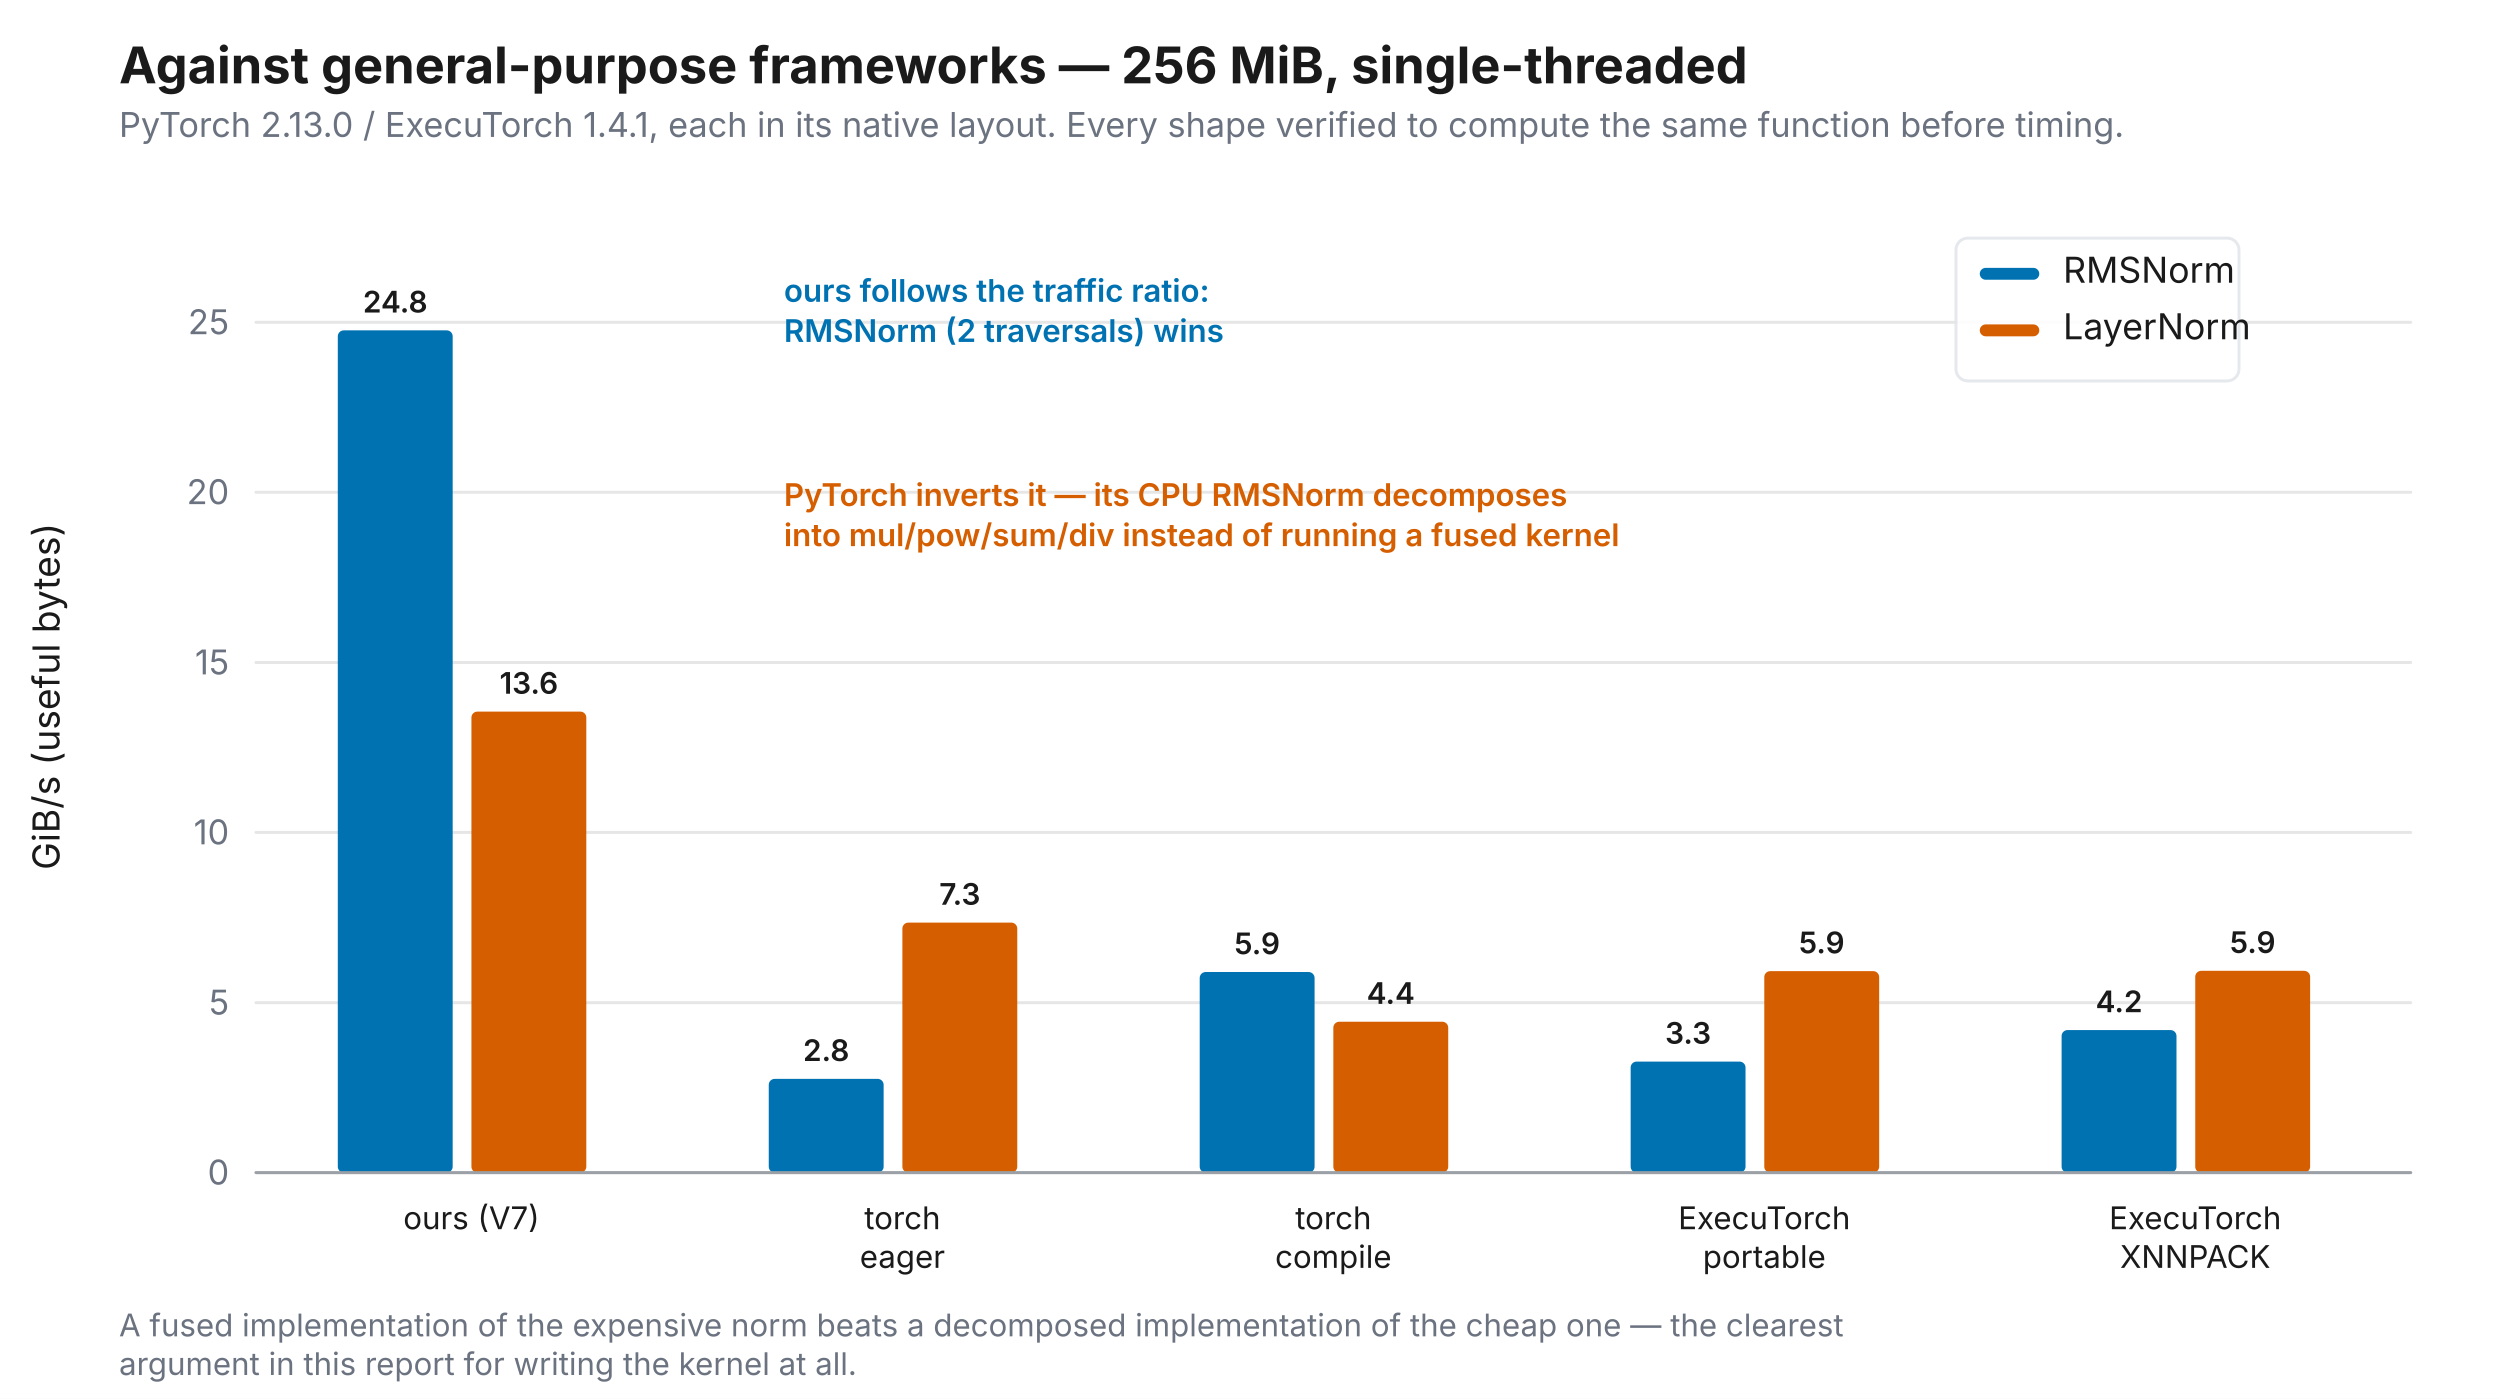
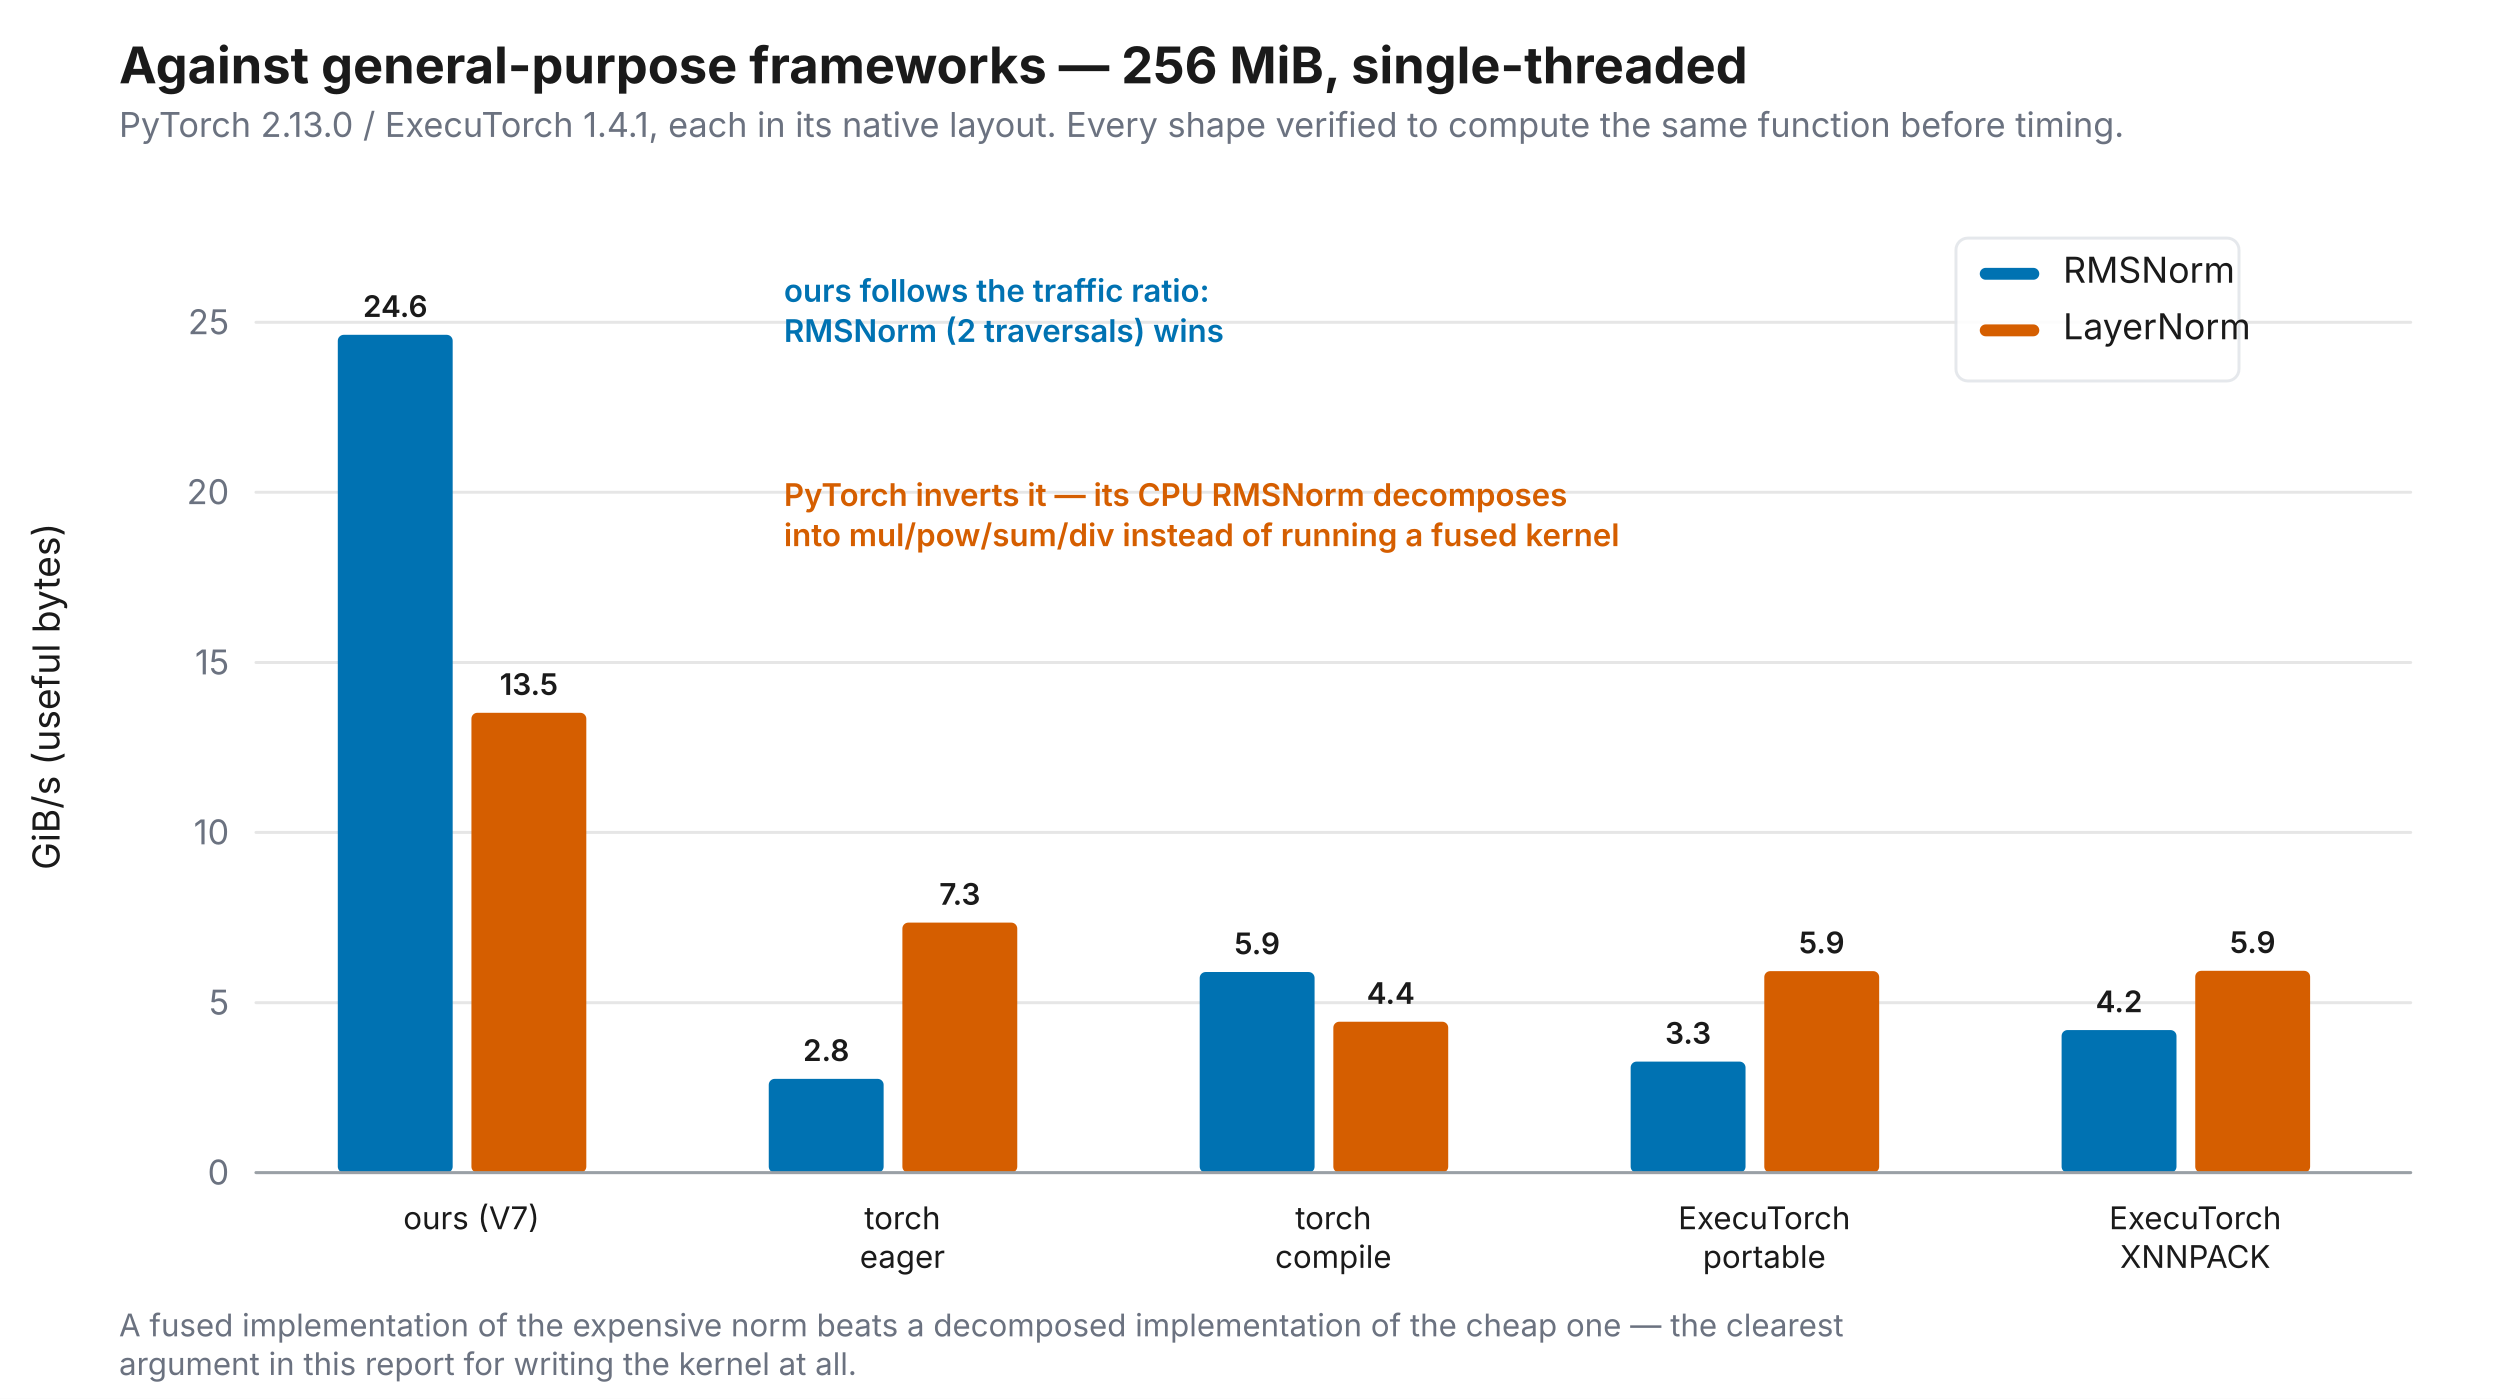
<svg xmlns="http://www.w3.org/2000/svg" width="840" height="470" viewBox="0 0 840 470">
  <rect width="840" height="470" fill="white" />
  <line x1="86.0" y1="394.0" x2="810.0" y2="394.0" stroke="#e6e6e6" stroke-width="1.0" stroke-linecap="round" />
  <text x="77.0" y="398.0" font-family="Inter,Helvetica Neue,Helvetica,Arial,sans-serif" font-size="11.5" text-anchor="end" fill="#6b7280" font-weight="400">0</text>
  <line x1="86.0" y1="336.9" x2="810.0" y2="336.9" stroke="#e6e6e6" stroke-width="1.0" stroke-linecap="round" />
  <text x="77.0" y="340.9" font-family="Inter,Helvetica Neue,Helvetica,Arial,sans-serif" font-size="11.5" text-anchor="end" fill="#6b7280" font-weight="400">5</text>
  <line x1="86.0" y1="279.7" x2="810.0" y2="279.7" stroke="#e6e6e6" stroke-width="1.0" stroke-linecap="round" />
  <text x="77.0" y="283.7" font-family="Inter,Helvetica Neue,Helvetica,Arial,sans-serif" font-size="11.5" text-anchor="end" fill="#6b7280" font-weight="400">10</text>
  <line x1="86.0" y1="222.6" x2="810.0" y2="222.6" stroke="#e6e6e6" stroke-width="1.0" stroke-linecap="round" />
  <text x="77.0" y="226.6" font-family="Inter,Helvetica Neue,Helvetica,Arial,sans-serif" font-size="11.5" text-anchor="end" fill="#6b7280" font-weight="400">15</text>
  <line x1="86.0" y1="165.4" x2="810.0" y2="165.4" stroke="#e6e6e6" stroke-width="1.0" stroke-linecap="round" />
  <text x="77.0" y="169.4" font-family="Inter,Helvetica Neue,Helvetica,Arial,sans-serif" font-size="11.5" text-anchor="end" fill="#6b7280" font-weight="400">20</text>
  <line x1="86.0" y1="108.3" x2="810.0" y2="108.3" stroke="#e6e6e6" stroke-width="1.0" stroke-linecap="round" />
  <text x="77.0" y="112.3" font-family="Inter,Helvetica Neue,Helvetica,Arial,sans-serif" font-size="11.5" text-anchor="end" fill="#6b7280" font-weight="400">25</text>
-   <rect x="113.5" y="111.0" width="38.6" height="283.0" rx="2" fill="#0072B2" opacity="1.0" />
-   <text x="132.8" y="105.0" font-family="Inter,Helvetica Neue,Helvetica,Arial,sans-serif" font-size="10" text-anchor="middle" fill="#1a1a1a" font-weight="600">24.8</text>
-   <rect x="158.4" y="239.1" width="38.6" height="154.9" rx="2" fill="#D55E00" opacity="1.0" />
-   <text x="177.7" y="233.1" font-family="Inter,Helvetica Neue,Helvetica,Arial,sans-serif" font-size="10" text-anchor="middle" fill="#1a1a1a" font-weight="600">13.6</text>
+   <rect x="113.5" y="112.5" width="38.6" height="281.5" rx="2" fill="#0072B2" opacity="1.0" />
+   <text x="132.8" y="106.5" font-family="Inter,Helvetica Neue,Helvetica,Arial,sans-serif" font-size="10" text-anchor="middle" fill="#1a1a1a" font-weight="600">24.6</text>
+   <rect x="158.4" y="239.5" width="38.6" height="154.5" rx="2" fill="#D55E00" opacity="1.0" />
+   <text x="177.7" y="233.5" font-family="Inter,Helvetica Neue,Helvetica,Arial,sans-serif" font-size="10" text-anchor="middle" fill="#1a1a1a" font-weight="600">13.5</text>
  <rect x="258.3" y="362.5" width="38.6" height="31.5" rx="2" fill="#0072B2" opacity="1.0" />
  <text x="277.6" y="356.5" font-family="Inter,Helvetica Neue,Helvetica,Arial,sans-serif" font-size="10" text-anchor="middle" fill="#1a1a1a" font-weight="600">2.8</text>
  <rect x="303.2" y="310.0" width="38.6" height="84.0" rx="2" fill="#D55E00" opacity="1.0" />
  <text x="322.5" y="304.0" font-family="Inter,Helvetica Neue,Helvetica,Arial,sans-serif" font-size="10" text-anchor="middle" fill="#1a1a1a" font-weight="600">7.3</text>
  <rect x="403.1" y="326.6" width="38.6" height="67.4" rx="2" fill="#0072B2" opacity="1.0" />
  <text x="422.4" y="320.6" font-family="Inter,Helvetica Neue,Helvetica,Arial,sans-serif" font-size="10" text-anchor="middle" fill="#1a1a1a" font-weight="600">5.9</text>
  <rect x="448.0" y="343.3" width="38.6" height="50.7" rx="2" fill="#D55E00" opacity="1.0" />
  <text x="467.3" y="337.3" font-family="Inter,Helvetica Neue,Helvetica,Arial,sans-serif" font-size="10" text-anchor="middle" fill="#1a1a1a" font-weight="600">4.4</text>
  <rect x="547.9" y="356.7" width="38.6" height="37.3" rx="2" fill="#0072B2" opacity="1.0" />
  <text x="567.2" y="350.7" font-family="Inter,Helvetica Neue,Helvetica,Arial,sans-serif" font-size="10" text-anchor="middle" fill="#1a1a1a" font-weight="600">3.3</text>
  <rect x="592.8" y="326.3" width="38.6" height="67.7" rx="2" fill="#D55E00" opacity="1.0" />
  <text x="612.1" y="320.3" font-family="Inter,Helvetica Neue,Helvetica,Arial,sans-serif" font-size="10" text-anchor="middle" fill="#1a1a1a" font-weight="600">5.9</text>
  <rect x="692.7" y="346.1" width="38.6" height="47.9" rx="2" fill="#0072B2" opacity="1.0" />
  <text x="712.0" y="340.1" font-family="Inter,Helvetica Neue,Helvetica,Arial,sans-serif" font-size="10" text-anchor="middle" fill="#1a1a1a" font-weight="600">4.2</text>
  <rect x="737.6" y="326.2" width="38.6" height="67.8" rx="2" fill="#D55E00" opacity="1.0" />
  <text x="756.9" y="320.2" font-family="Inter,Helvetica Neue,Helvetica,Arial,sans-serif" font-size="10" text-anchor="middle" fill="#1a1a1a" font-weight="600">5.9</text>
  <text x="40.0" y="28.0" font-family="Inter,Helvetica Neue,Helvetica,Arial,sans-serif" font-size="17" text-anchor="start" fill="#1a1a1a" font-weight="700">Against general-purpose frameworks — 256 MiB, single-threaded</text>
  <text x="40.0" y="46.0" font-family="Inter,Helvetica Neue,Helvetica,Arial,sans-serif" font-size="11.5" text-anchor="start" fill="#6b7280" font-weight="400">PyTorch 2.13.0 / ExecuTorch 1.4.1, each in its native layout. Every shape verified to compute the same function before timing.</text>
  <line x1="86.0" y1="394.0" x2="810.0" y2="394.0" stroke="#9aa0a6" stroke-width="1.0" stroke-linecap="round" />
  <text x="20" y="234.0" font-family="Inter,Helvetica Neue,Helvetica,Arial,sans-serif" font-size="12.5" text-anchor="middle" fill="#1a1a1a" transform="rotate(-90 20 234.0)">GiB/s  (useful bytes)</text>
  <text x="158.4" y="413.0" font-family="Inter,Helvetica Neue,Helvetica,Arial,sans-serif" font-size="10.5" text-anchor="middle" fill="#1a1a1a" font-weight="400">ours (V7)</text>
  <text x="303.2" y="413.0" font-family="Inter,Helvetica Neue,Helvetica,Arial,sans-serif" font-size="10.5" text-anchor="middle" fill="#1a1a1a" font-weight="400">torch</text>
  <text x="303.2" y="426.0" font-family="Inter,Helvetica Neue,Helvetica,Arial,sans-serif" font-size="10.5" text-anchor="middle" fill="#1a1a1a" font-weight="400">eager</text>
  <text x="448.0" y="413.0" font-family="Inter,Helvetica Neue,Helvetica,Arial,sans-serif" font-size="10.5" text-anchor="middle" fill="#1a1a1a" font-weight="400">torch</text>
  <text x="448.0" y="426.0" font-family="Inter,Helvetica Neue,Helvetica,Arial,sans-serif" font-size="10.5" text-anchor="middle" fill="#1a1a1a" font-weight="400">compile</text>
  <text x="592.8" y="413.0" font-family="Inter,Helvetica Neue,Helvetica,Arial,sans-serif" font-size="10.5" text-anchor="middle" fill="#1a1a1a" font-weight="400">ExecuTorch</text>
  <text x="592.8" y="426.0" font-family="Inter,Helvetica Neue,Helvetica,Arial,sans-serif" font-size="10.5" text-anchor="middle" fill="#1a1a1a" font-weight="400">portable</text>
  <text x="737.6" y="413.0" font-family="Inter,Helvetica Neue,Helvetica,Arial,sans-serif" font-size="10.5" text-anchor="middle" fill="#1a1a1a" font-weight="400">ExecuTorch</text>
  <text x="737.6" y="426.0" font-family="Inter,Helvetica Neue,Helvetica,Arial,sans-serif" font-size="10.5" text-anchor="middle" fill="#1a1a1a" font-weight="400">XNNPACK</text>
  <text x="263.4" y="101.4" font-family="Inter,Helvetica Neue,Helvetica,Arial,sans-serif" font-size="10.5" text-anchor="start" fill="#0072B2" font-weight="600">ours follows the traffic ratio:</text>
  <text x="263.4" y="114.9" font-family="Inter,Helvetica Neue,Helvetica,Arial,sans-serif" font-size="10.5" text-anchor="start" fill="#0072B2" font-weight="600">RMSNorm (2 traversals) wins</text>
  <text x="263.4" y="170.0" font-family="Inter,Helvetica Neue,Helvetica,Arial,sans-serif" font-size="10.5" text-anchor="start" fill="#D55E00" font-weight="600">PyTorch inverts it — its CPU RMSNorm decomposes</text>
  <text x="263.4" y="183.5" font-family="Inter,Helvetica Neue,Helvetica,Arial,sans-serif" font-size="10.5" text-anchor="start" fill="#D55E00" font-weight="600">into mul/pow/sum/div instead of running a fused kernel</text>
  <rect x="657.2" y="80.0" width="95.1" height="48.0" rx="4" fill="white" opacity="0.88" stroke="#e2e5e9" stroke-width="1.0" />
  <rect x="665.2" y="90.0" width="20.0" height="4.0" rx="2" fill="#0072B2" opacity="1.0" />
  <text x="693.2" y="95.0" font-family="Inter,Helvetica Neue,Helvetica,Arial,sans-serif" font-size="12" text-anchor="start" fill="#1a1a1a" font-weight="400">RMSNorm</text>
  <rect x="665.2" y="109.0" width="20.0" height="4.0" rx="2" fill="#D55E00" opacity="1.0" />
  <text x="693.2" y="114.0" font-family="Inter,Helvetica Neue,Helvetica,Arial,sans-serif" font-size="12" text-anchor="start" fill="#1a1a1a" font-weight="400">LayerNorm</text>
  <text x="40.0" y="449.0" font-family="Inter,Helvetica Neue,Helvetica,Arial,sans-serif" font-size="10.5" text-anchor="start" fill="#6b7280" font-weight="400">A fused implementation of the expensive norm beats a decomposed implementation of the cheap one — the clearest</text>
  <text x="40.0" y="462.0" font-family="Inter,Helvetica Neue,Helvetica,Arial,sans-serif" font-size="10.5" text-anchor="start" fill="#6b7280" font-weight="400">argument in this report for writing the kernel at all.</text>
</svg>
